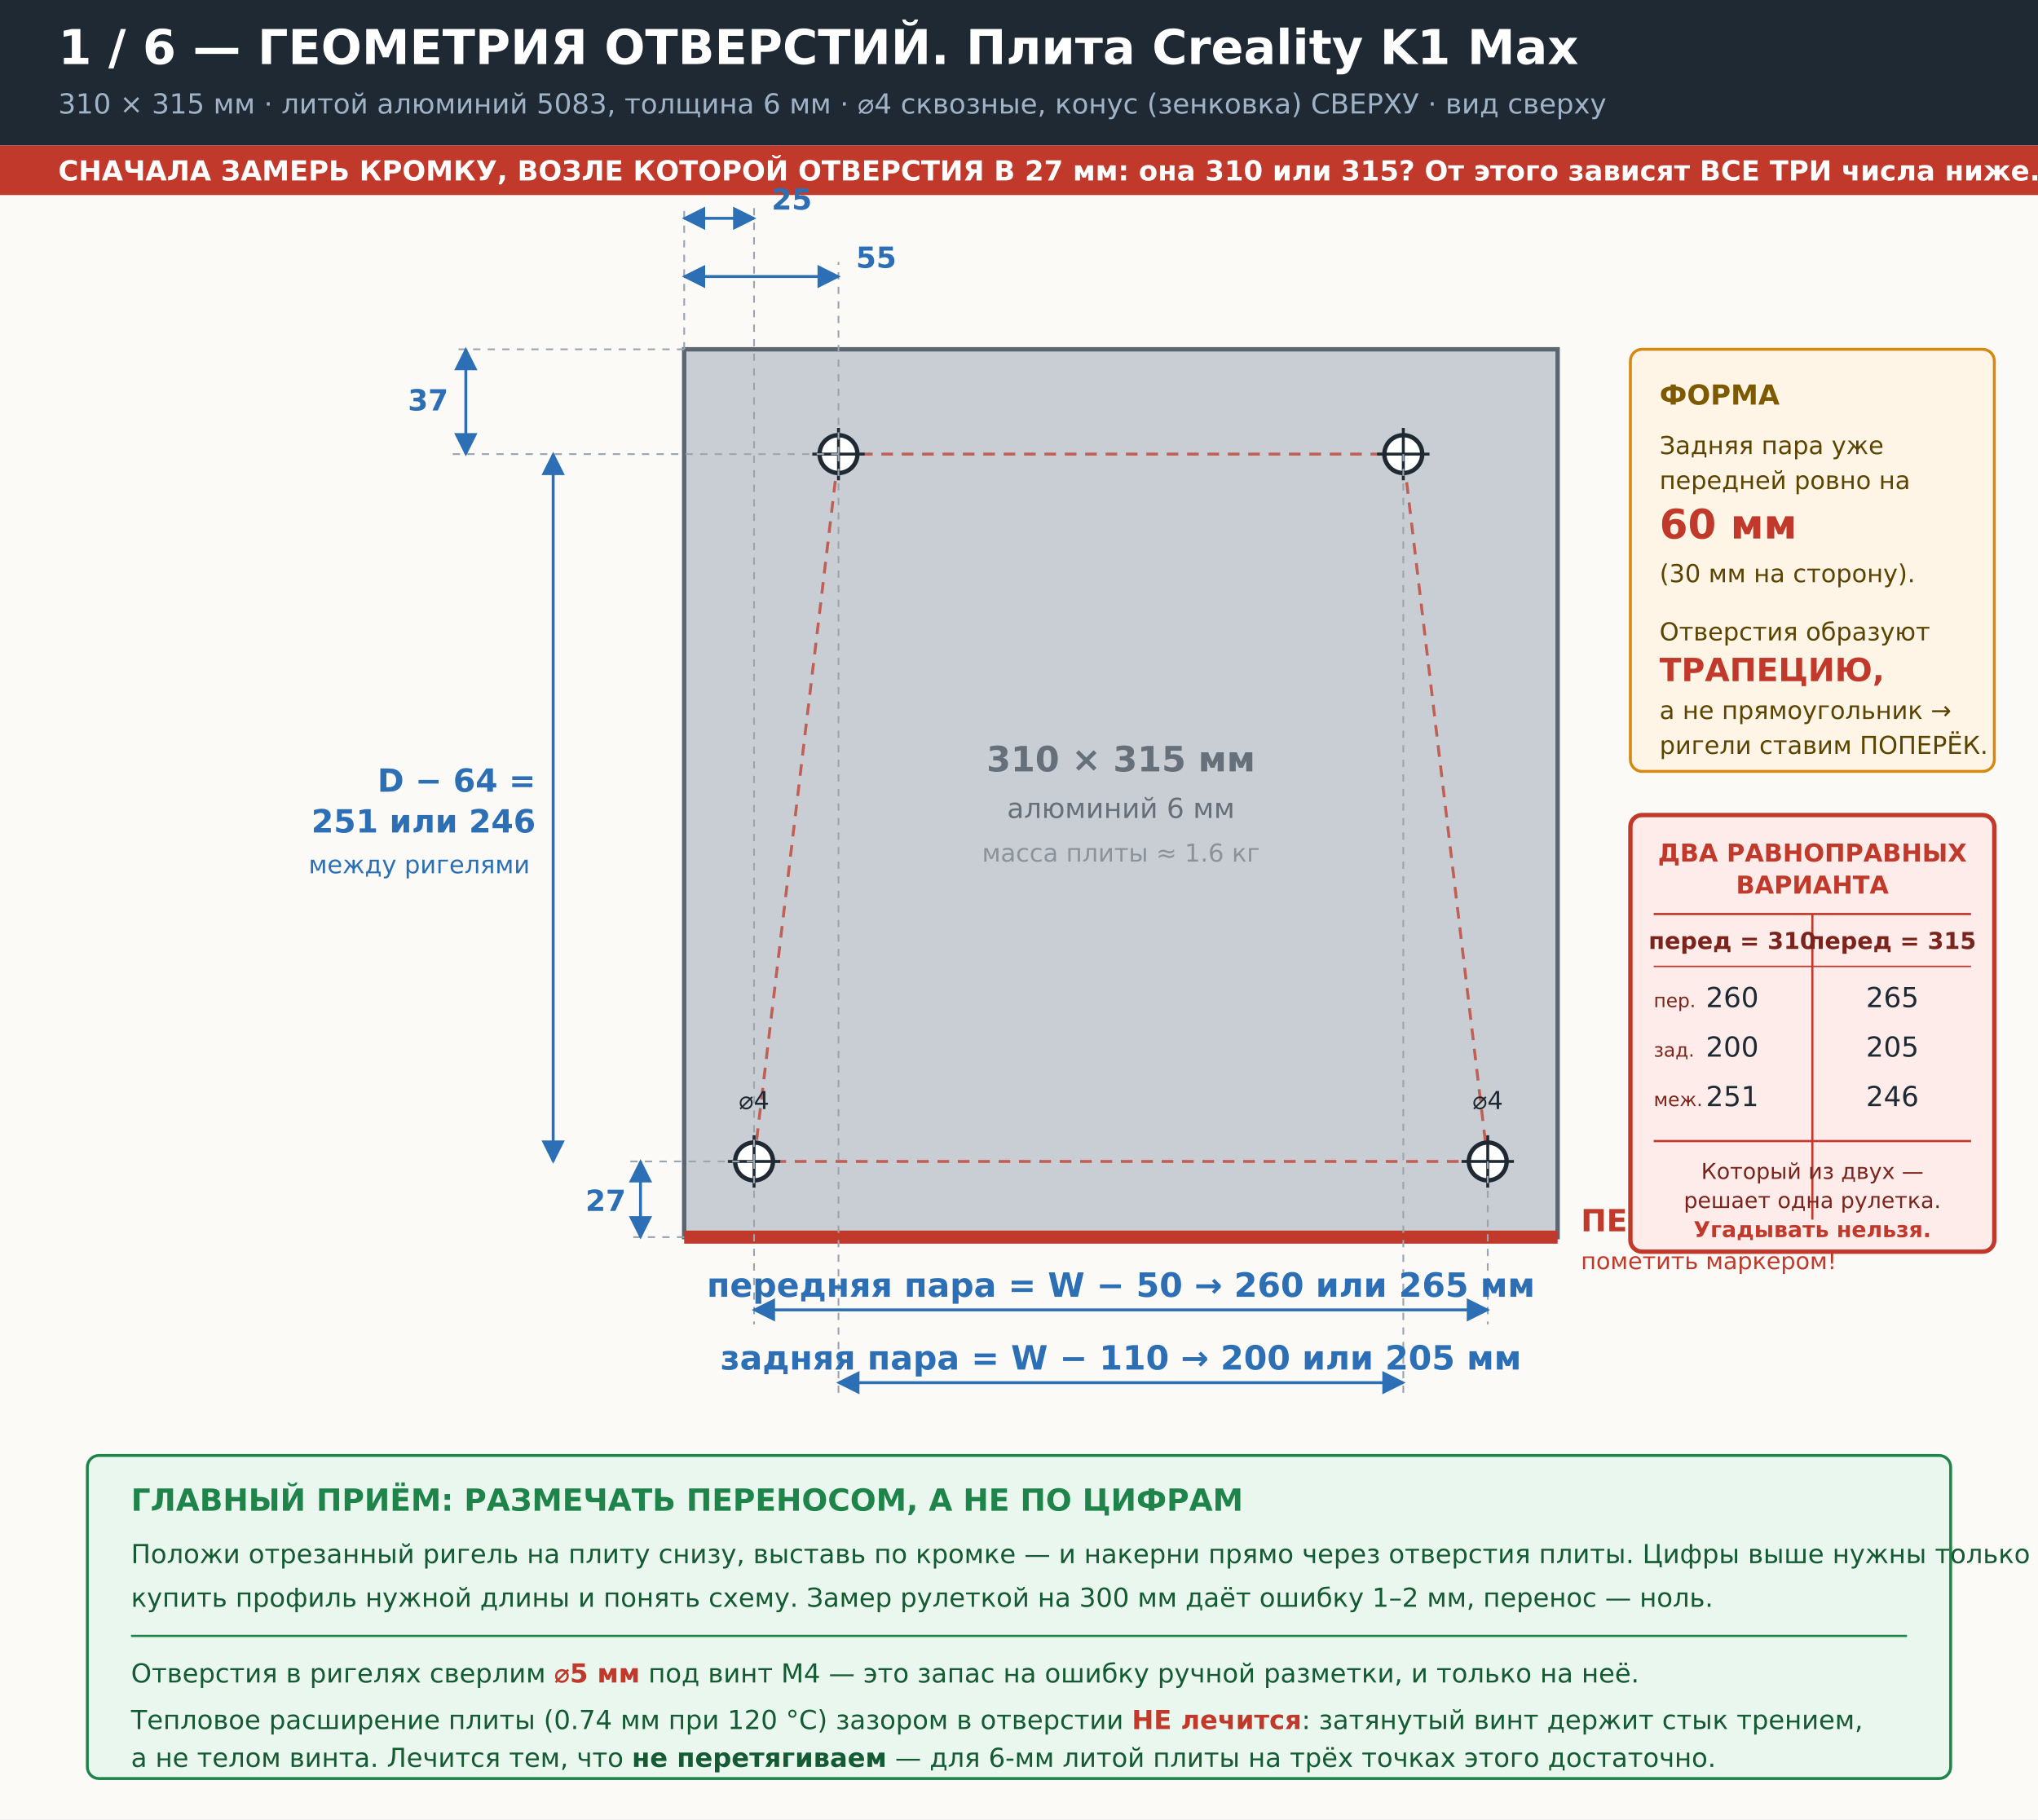
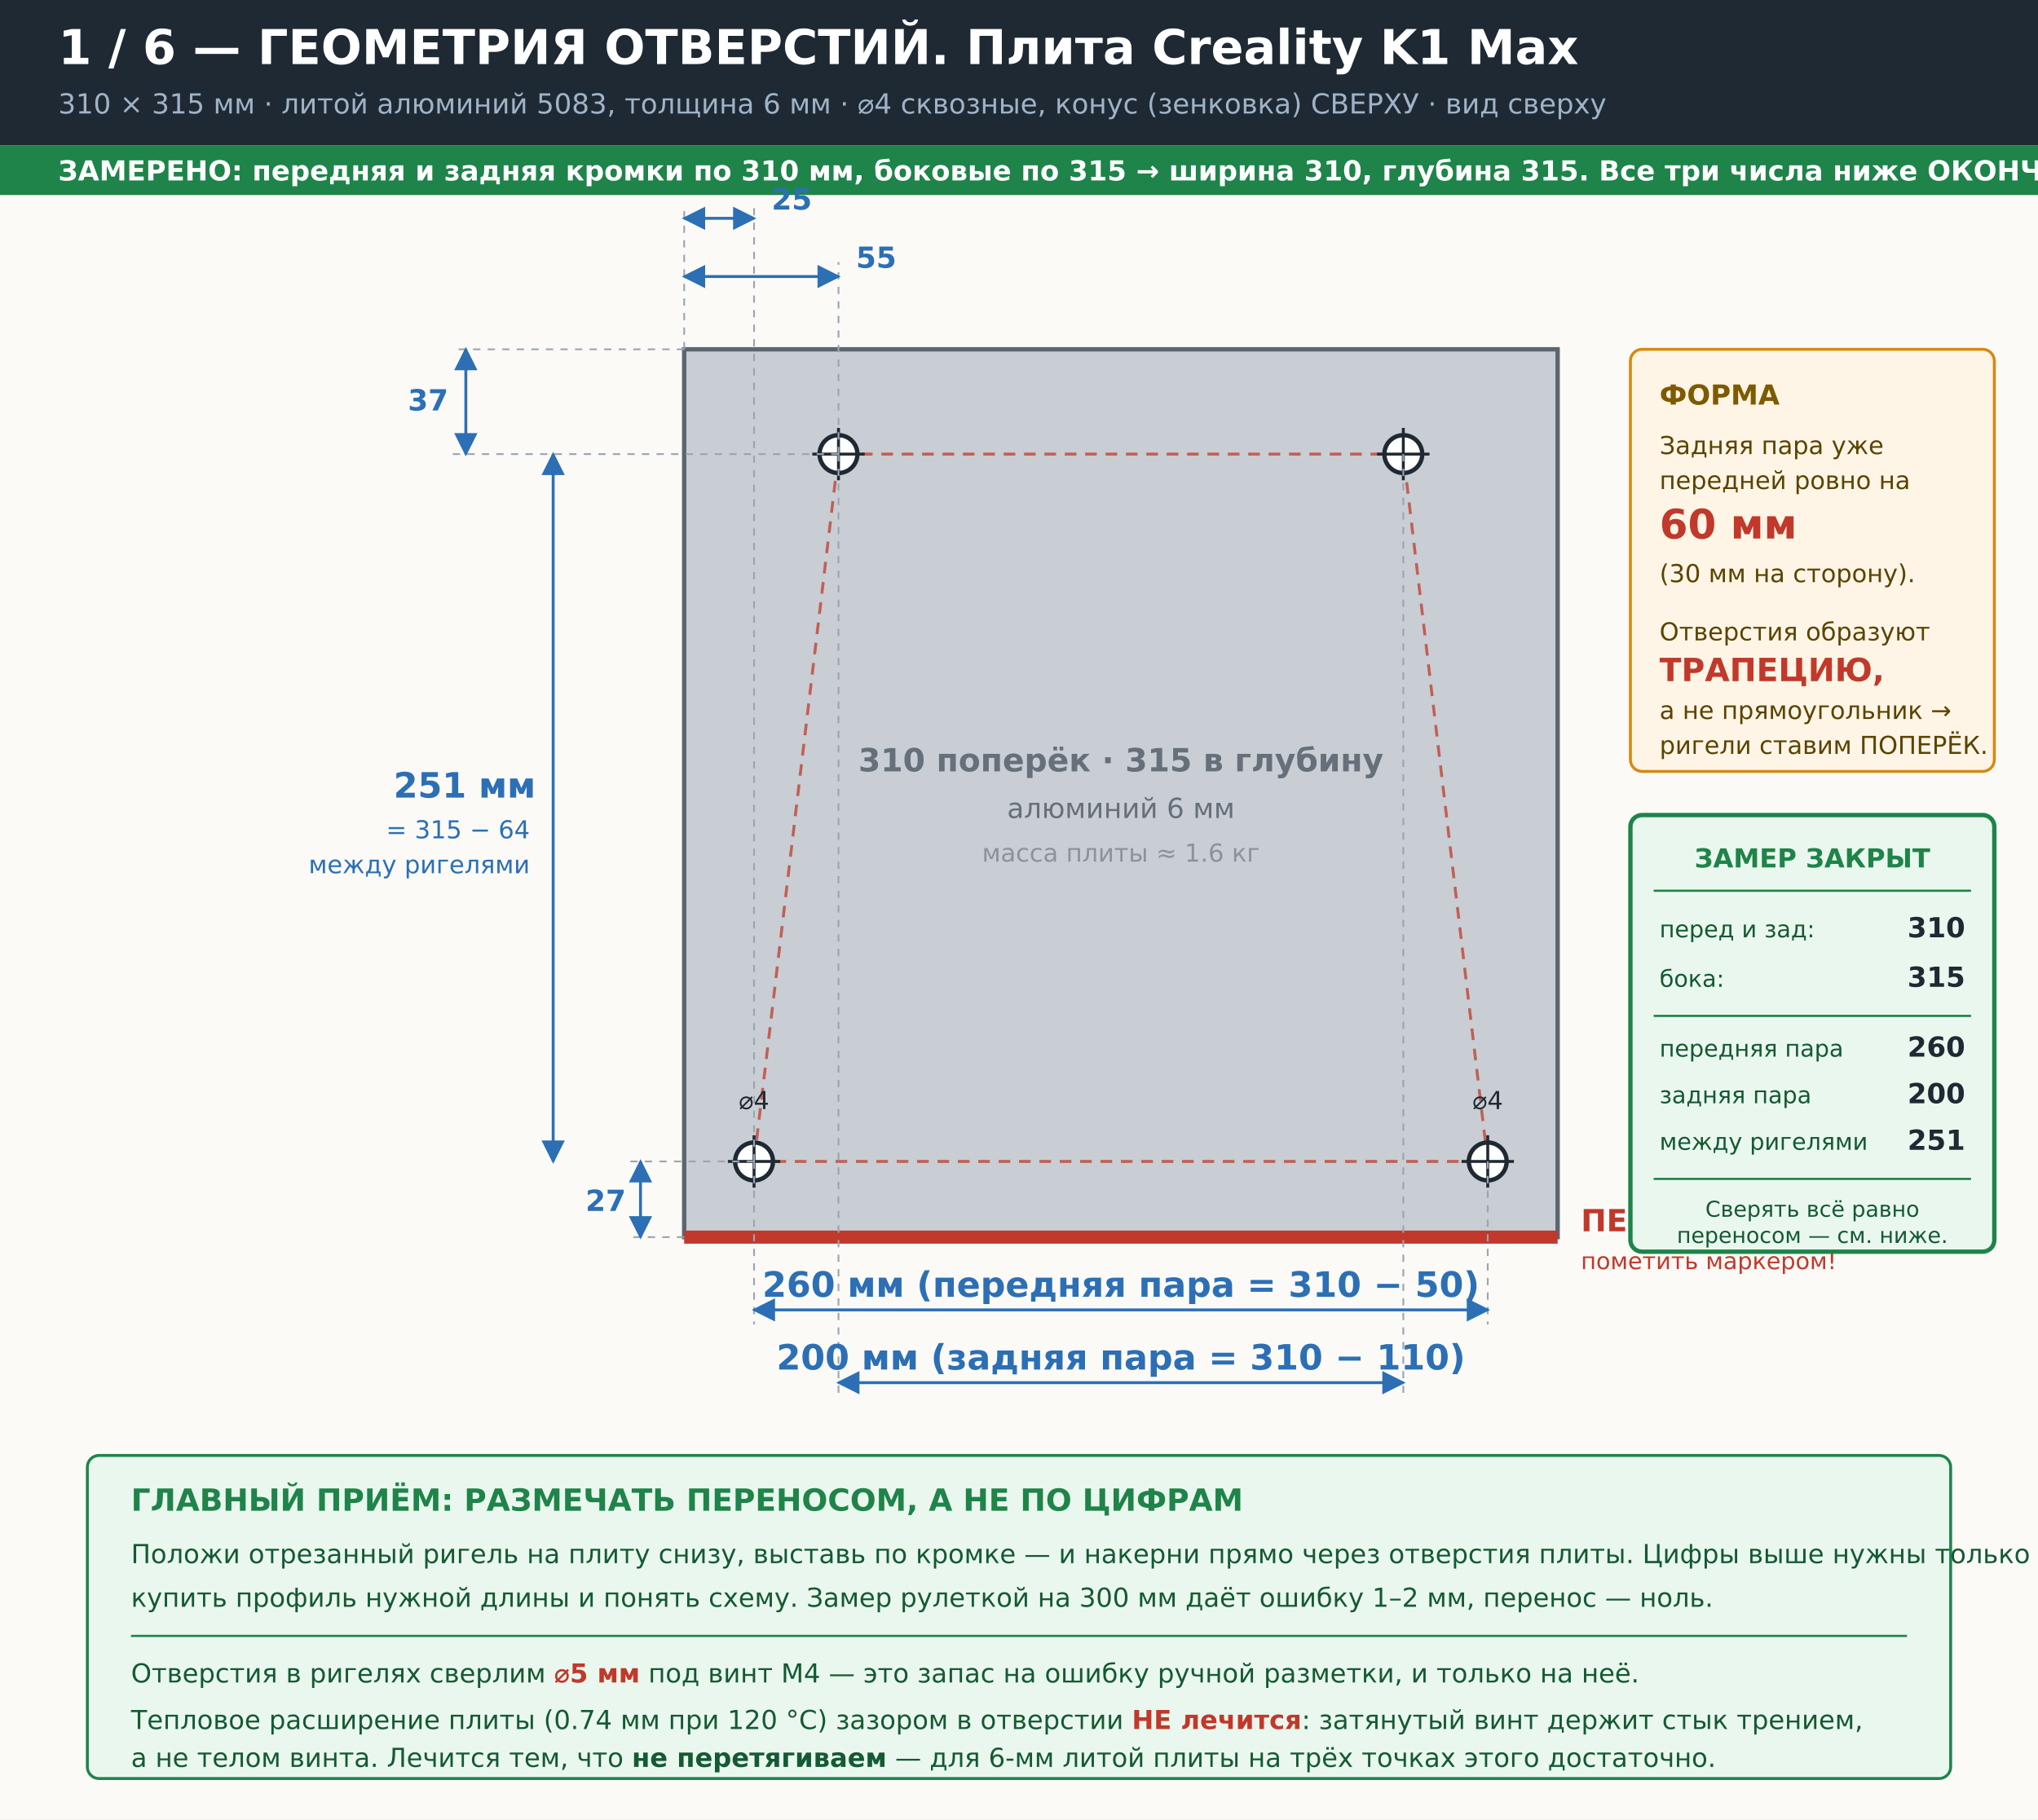
<svg xmlns="http://www.w3.org/2000/svg" viewBox="0 0 1400 1250" width="1400" height="1250" font-family="DejaVu Sans, Verdana, Geneva, sans-serif">
  <defs>
    <marker id="ar" viewBox="0 0 10 10" refX="9" refY="5" markerWidth="8" markerHeight="8" orient="auto-start-reverse">
      <path d="M0,0 L10,5 L0,10 z" fill="#2c6fb5" />
    </marker>
  </defs>
  <rect width="1400" height="1250" fill="#fbfaf7" />
  <rect x="0" y="0" width="1400" height="100" fill="#1f2933" />
  <text x="40" y="44" fill="#ffffff" font-size="33" font-weight="bold">1 / 6 — ГЕОМЕТРИЯ ОТВЕРСТИЙ. Плита Creality K1 Max</text>
  <text x="40" y="78" fill="#9fb3c8" font-size="19">310 × 315 мм · литой алюминий 5083, толщина 6 мм · ⌀4 сквозные, конус (зенковка) СВЕРХУ · вид сверху</text>
-   <rect x="0" y="100" width="1400" height="34" fill="#c0392b" />
-   <text x="40" y="124" fill="#ffffff" font-size="19" font-weight="bold">СНАЧАЛА ЗАМЕРЬ КРОМКУ, ВОЗЛЕ КОТОРОЙ ОТВЕРСТИЯ В 27 мм: она 310 или 315? От этого зависят ВСЕ ТРИ числа ниже.</text>
+   <rect x="0" y="100" width="1400" height="34" fill="#1e8449" />
+   <text x="40" y="124" fill="#ffffff" font-size="19" font-weight="bold">ЗАМЕРЕНО: передняя и задняя кромки по 310 мм, боковые по 315 → ширина 310, глубина 315. Все три числа ниже ОКОНЧАТЕЛЬНЫЕ.</text>
  <rect x="470" y="240" width="600" height="610" fill="#c8ced3" stroke="#5b6670" stroke-width="3" />
-   <text x="770" y="530" text-anchor="middle" fill="#66707a" font-size="24" font-weight="bold">310 × 315 мм</text>
+   <text x="770" y="530" text-anchor="middle" fill="#66707a" font-size="22" font-weight="bold">310 поперёк · 315 в глубину</text>
  <text x="770" y="562" text-anchor="middle" fill="#66707a" font-size="19">алюминий 6 мм</text>
  <text x="770" y="592" text-anchor="middle" fill="#8a939b" font-size="17">масса плиты ≈ 1.6 кг</text>
  <line x1="470" y1="850" x2="1070" y2="850" stroke="#c0392b" stroke-width="9" />
  <text x="1086" y="846" fill="#c0392b" font-size="21" font-weight="bold">ПЕРЁД</text>
  <text x="1086" y="872" fill="#c0392b" font-size="16">пометить маркером!</text>
  <polygon points="518,798 1022,798 964,312 576,312" fill="none" stroke="#c0392b" stroke-width="2" stroke-dasharray="8 6" opacity="0.75" />
  <g fill="#ffffff" stroke="#1f2933" stroke-width="3">
    <circle cx="518" cy="798" r="13" />
    <circle cx="1022" cy="798" r="13" />
    <circle cx="576" cy="312" r="13" />
    <circle cx="964" cy="312" r="13" />
  </g>
  <g stroke="#1f2933" stroke-width="2">
    <line x1="518" y1="780" x2="518" y2="816" />
    <line x1="500" y1="798" x2="536" y2="798" />
    <line x1="1022" y1="780" x2="1022" y2="816" />
    <line x1="1004" y1="798" x2="1040" y2="798" />
    <line x1="576" y1="294" x2="576" y2="330" />
    <line x1="558" y1="312" x2="594" y2="312" />
    <line x1="964" y1="294" x2="964" y2="330" />
    <line x1="946" y1="312" x2="982" y2="312" />
  </g>
  <text x="518" y="762" text-anchor="middle" fill="#1f2933" font-size="17">⌀4</text>
  <text x="1022" y="762" text-anchor="middle" fill="#1f2933" font-size="17">⌀4</text>
  <g stroke="#9aa5b1" stroke-width="1.2" stroke-dasharray="5 5">
    <line x1="518" y1="798" x2="518" y2="910" />
    <line x1="1022" y1="798" x2="1022" y2="910" />
    <line x1="576" y1="312" x2="576" y2="960" />
    <line x1="964" y1="312" x2="964" y2="960" />
    <line x1="518" y1="798" x2="430" y2="798" />
    <line x1="576" y1="312" x2="310" y2="312" />
    <line x1="470" y1="850" x2="430" y2="850" />
    <line x1="470" y1="240" x2="310" y2="240" />
    <line x1="518" y1="798" x2="518" y2="140" />
    <line x1="576" y1="312" x2="576" y2="180" />
    <line x1="470" y1="240" x2="470" y2="140" />
  </g>
  <g stroke="#2c6fb5" stroke-width="2" marker-start="url(#ar)" marker-end="url(#ar)">
    <line x1="518" y1="900" x2="1022" y2="900" />
    <line x1="576" y1="950" x2="964" y2="950" />
  </g>
-   <text x="770" y="891" text-anchor="middle" fill="#2c6fb5" font-size="23" font-weight="bold">передняя пара = W − 50   →   260 или 265 мм</text>
-   <text x="770" y="941" text-anchor="middle" fill="#2c6fb5" font-size="23" font-weight="bold">задняя пара = W − 110   →   200 или 205 мм</text>
+   <text x="770" y="891" text-anchor="middle" fill="#2c6fb5" font-size="24" font-weight="bold">260 мм   (передняя пара = 310 − 50)</text>
+   <text x="770" y="941" text-anchor="middle" fill="#2c6fb5" font-size="24" font-weight="bold">200 мм   (задняя пара = 310 − 110)</text>
  <g stroke="#2c6fb5" stroke-width="2" marker-start="url(#ar)" marker-end="url(#ar)">
    <line x1="440" y1="798" x2="440" y2="850" />
    <line x1="380" y1="312" x2="380" y2="798" />
    <line x1="320" y1="240" x2="320" y2="312" />
  </g>
  <text x="430" y="832" text-anchor="end" fill="#2c6fb5" font-size="20" font-weight="bold">27</text>
-   <text x="368" y="544" text-anchor="end" fill="#2c6fb5" font-size="22" font-weight="bold">D − 64 =</text>
-   <text x="368" y="572" text-anchor="end" fill="#2c6fb5" font-size="22" font-weight="bold">251 или 246</text>
+   <text x="368" y="548" text-anchor="end" fill="#2c6fb5" font-size="24" font-weight="bold">251 мм</text>
+   <text x="364" y="576" text-anchor="end" fill="#2c6fb5" font-size="17">= 315 − 64</text>
  <text x="364" y="600" text-anchor="end" fill="#2c6fb5" font-size="17">между ригелями</text>
  <text x="308" y="282" text-anchor="end" fill="#2c6fb5" font-size="20" font-weight="bold">37</text>
  <g stroke="#2c6fb5" stroke-width="2" marker-start="url(#ar)" marker-end="url(#ar)">
    <line x1="470" y1="150" x2="518" y2="150" />
    <line x1="470" y1="190" x2="576" y2="190" />
  </g>
  <text x="530" y="144" fill="#2c6fb5" font-size="20" font-weight="bold">25</text>
  <text x="588" y="184" fill="#2c6fb5" font-size="20" font-weight="bold">55</text>
  <rect x="1120" y="240" width="250" height="290" fill="#fff5e6" stroke="#d68910" stroke-width="2" rx="8" />
  <text x="1140" y="278" fill="#7d5a00" font-size="19" font-weight="bold">ФОРМА</text>
  <text x="1140" y="312" fill="#5b4300" font-size="17">Задняя пара уже</text>
  <text x="1140" y="336" fill="#5b4300" font-size="17">передней ровно на</text>
  <text x="1140" y="370" fill="#c0392b" font-size="28" font-weight="bold">60 мм</text>
  <text x="1140" y="400" fill="#5b4300" font-size="17">(30 мм на сторону).</text>
  <text x="1140" y="440" fill="#5b4300" font-size="17">Отверстия образуют</text>
  <text x="1140" y="468" fill="#c0392b" font-size="22" font-weight="bold">ТРАПЕЦИЮ,</text>
  <text x="1140" y="494" fill="#5b4300" font-size="17">а не прямоугольник →</text>
  <text x="1140" y="518" fill="#5b4300" font-size="17">ригели ставим ПОПЕРЁК.</text>
-   <rect x="1120" y="560" width="250" height="300" fill="#fdecea" stroke="#c0392b" stroke-width="3" rx="8" />
-   <text x="1245" y="592" text-anchor="middle" fill="#c0392b" font-size="17" font-weight="bold">ДВА РАВНОПРАВНЫХ</text>
-   <text x="1245" y="614" text-anchor="middle" fill="#c0392b" font-size="17" font-weight="bold">ВАРИАНТА</text>
-   <line x1="1245" y1="628" x2="1245" y2="838" stroke="#c0392b" stroke-width="1.5" />
-   <line x1="1136" y1="628" x2="1354" y2="628" stroke="#c0392b" stroke-width="1.5" />
-   <text x="1190" y="652" text-anchor="middle" fill="#7b241c" font-size="16" font-weight="bold">перед = 310</text>
-   <text x="1300" y="652" text-anchor="middle" fill="#7b241c" font-size="16" font-weight="bold">перед = 315</text>
-   <line x1="1136" y1="664" x2="1354" y2="664" stroke="#c0392b" stroke-width="1" />
-   <text x="1190" y="692" text-anchor="middle" fill="#1f2933" font-size="19">260</text>
-   <text x="1300" y="692" text-anchor="middle" fill="#1f2933" font-size="19">265</text>
-   <text x="1190" y="726" text-anchor="middle" fill="#1f2933" font-size="19">200</text>
-   <text x="1300" y="726" text-anchor="middle" fill="#1f2933" font-size="19">205</text>
-   <text x="1190" y="760" text-anchor="middle" fill="#1f2933" font-size="19">251</text>
-   <text x="1300" y="760" text-anchor="middle" fill="#1f2933" font-size="19">246</text>
-   <text x="1136" y="692" fill="#7b241c" font-size="13">пер.</text>
-   <text x="1136" y="726" fill="#7b241c" font-size="13">зад.</text>
-   <text x="1136" y="760" fill="#7b241c" font-size="13">меж.</text>
-   <line x1="1136" y1="784" x2="1354" y2="784" stroke="#c0392b" stroke-width="1.5" />
-   <text x="1245" y="810" text-anchor="middle" fill="#7b241c" font-size="15">Который из двух —</text>
-   <text x="1245" y="830" text-anchor="middle" fill="#7b241c" font-size="15">решает одна рулетка.</text>
-   <text x="1245" y="850" text-anchor="middle" fill="#c0392b" font-size="15" font-weight="bold">Угадывать нельзя.</text>
+   <rect x="1120" y="560" width="250" height="300" fill="#eaf7ee" stroke="#1e8449" stroke-width="3" rx="8" />
+   <text x="1245" y="596" text-anchor="middle" fill="#1e8449" font-size="18" font-weight="bold">ЗАМЕР ЗАКРЫТ</text>
+   <line x1="1136" y1="612" x2="1354" y2="612" stroke="#1e8449" stroke-width="1.5" />
+   <text x="1140" y="644" fill="#145a32" font-size="16">перед и зад:</text>
+   <text x="1350" y="644" text-anchor="end" fill="#1f2933" font-size="19" font-weight="bold">310</text>
+   <text x="1140" y="678" fill="#145a32" font-size="16">бока:</text>
+   <text x="1350" y="678" text-anchor="end" fill="#1f2933" font-size="19" font-weight="bold">315</text>
+   <line x1="1136" y1="698" x2="1354" y2="698" stroke="#1e8449" stroke-width="1.5" />
+   <text x="1140" y="726" fill="#145a32" font-size="16">передняя пара</text>
+   <text x="1350" y="726" text-anchor="end" fill="#1f2933" font-size="19" font-weight="bold">260</text>
+   <text x="1140" y="758" fill="#145a32" font-size="16">задняя пара</text>
+   <text x="1350" y="758" text-anchor="end" fill="#1f2933" font-size="19" font-weight="bold">200</text>
+   <text x="1140" y="790" fill="#145a32" font-size="16">между ригелями</text>
+   <text x="1350" y="790" text-anchor="end" fill="#1f2933" font-size="19" font-weight="bold">251</text>
+   <line x1="1136" y1="810" x2="1354" y2="810" stroke="#1e8449" stroke-width="1.5" />
+   <text x="1245" y="836" text-anchor="middle" fill="#145a32" font-size="15">Сверять всё равно</text>
+   <text x="1245" y="854" text-anchor="middle" fill="#145a32" font-size="15">переносом — см. ниже.</text>
  <rect x="60" y="1000" width="1280" height="222" fill="#eaf7ee" stroke="#1e8449" stroke-width="2" rx="8" />
  <text x="90" y="1038" fill="#1e8449" font-size="21" font-weight="bold">ГЛАВНЫЙ ПРИЁМ: РАЗМЕЧАТЬ ПЕРЕНОСОМ, А НЕ ПО ЦИФРАМ</text>
  <text x="90" y="1074" fill="#145a32" font-size="18">Положи отрезанный ригель на плиту снизу, выставь по кромке — и накерни прямо через отверстия плиты. Цифры выше нужны только чтобы</text>
  <text x="90" y="1104" fill="#145a32" font-size="18">купить профиль нужной длины и понять схему. Замер рулеткой на 300 мм даёт ошибку 1–2 мм, перенос — ноль.</text>
  <line x1="90" y1="1124" x2="1310" y2="1124" stroke="#1e8449" stroke-width="1.5" />
  <text x="90" y="1156" fill="#145a32" font-size="18">Отверстия в ригелях сверлим <tspan font-weight="bold" fill="#c0392b">⌀5 мм</tspan> под винт М4 — это запас на ошибку ручной разметки, и только на неё.</text>
  <text x="90" y="1188" fill="#145a32" font-size="18">Тепловое расширение плиты (0.74 мм при 120 °C) зазором в отверстии <tspan font-weight="bold" fill="#c0392b">НЕ лечится</tspan>: затянутый винт держит стык трением,</text>
  <text x="90" y="1214" fill="#145a32" font-size="18">а не телом винта. Лечится тем, что <tspan font-weight="bold">не перетягиваем</tspan> — для 6-мм литой плиты на трёх точках этого достаточно.</text>
</svg>
